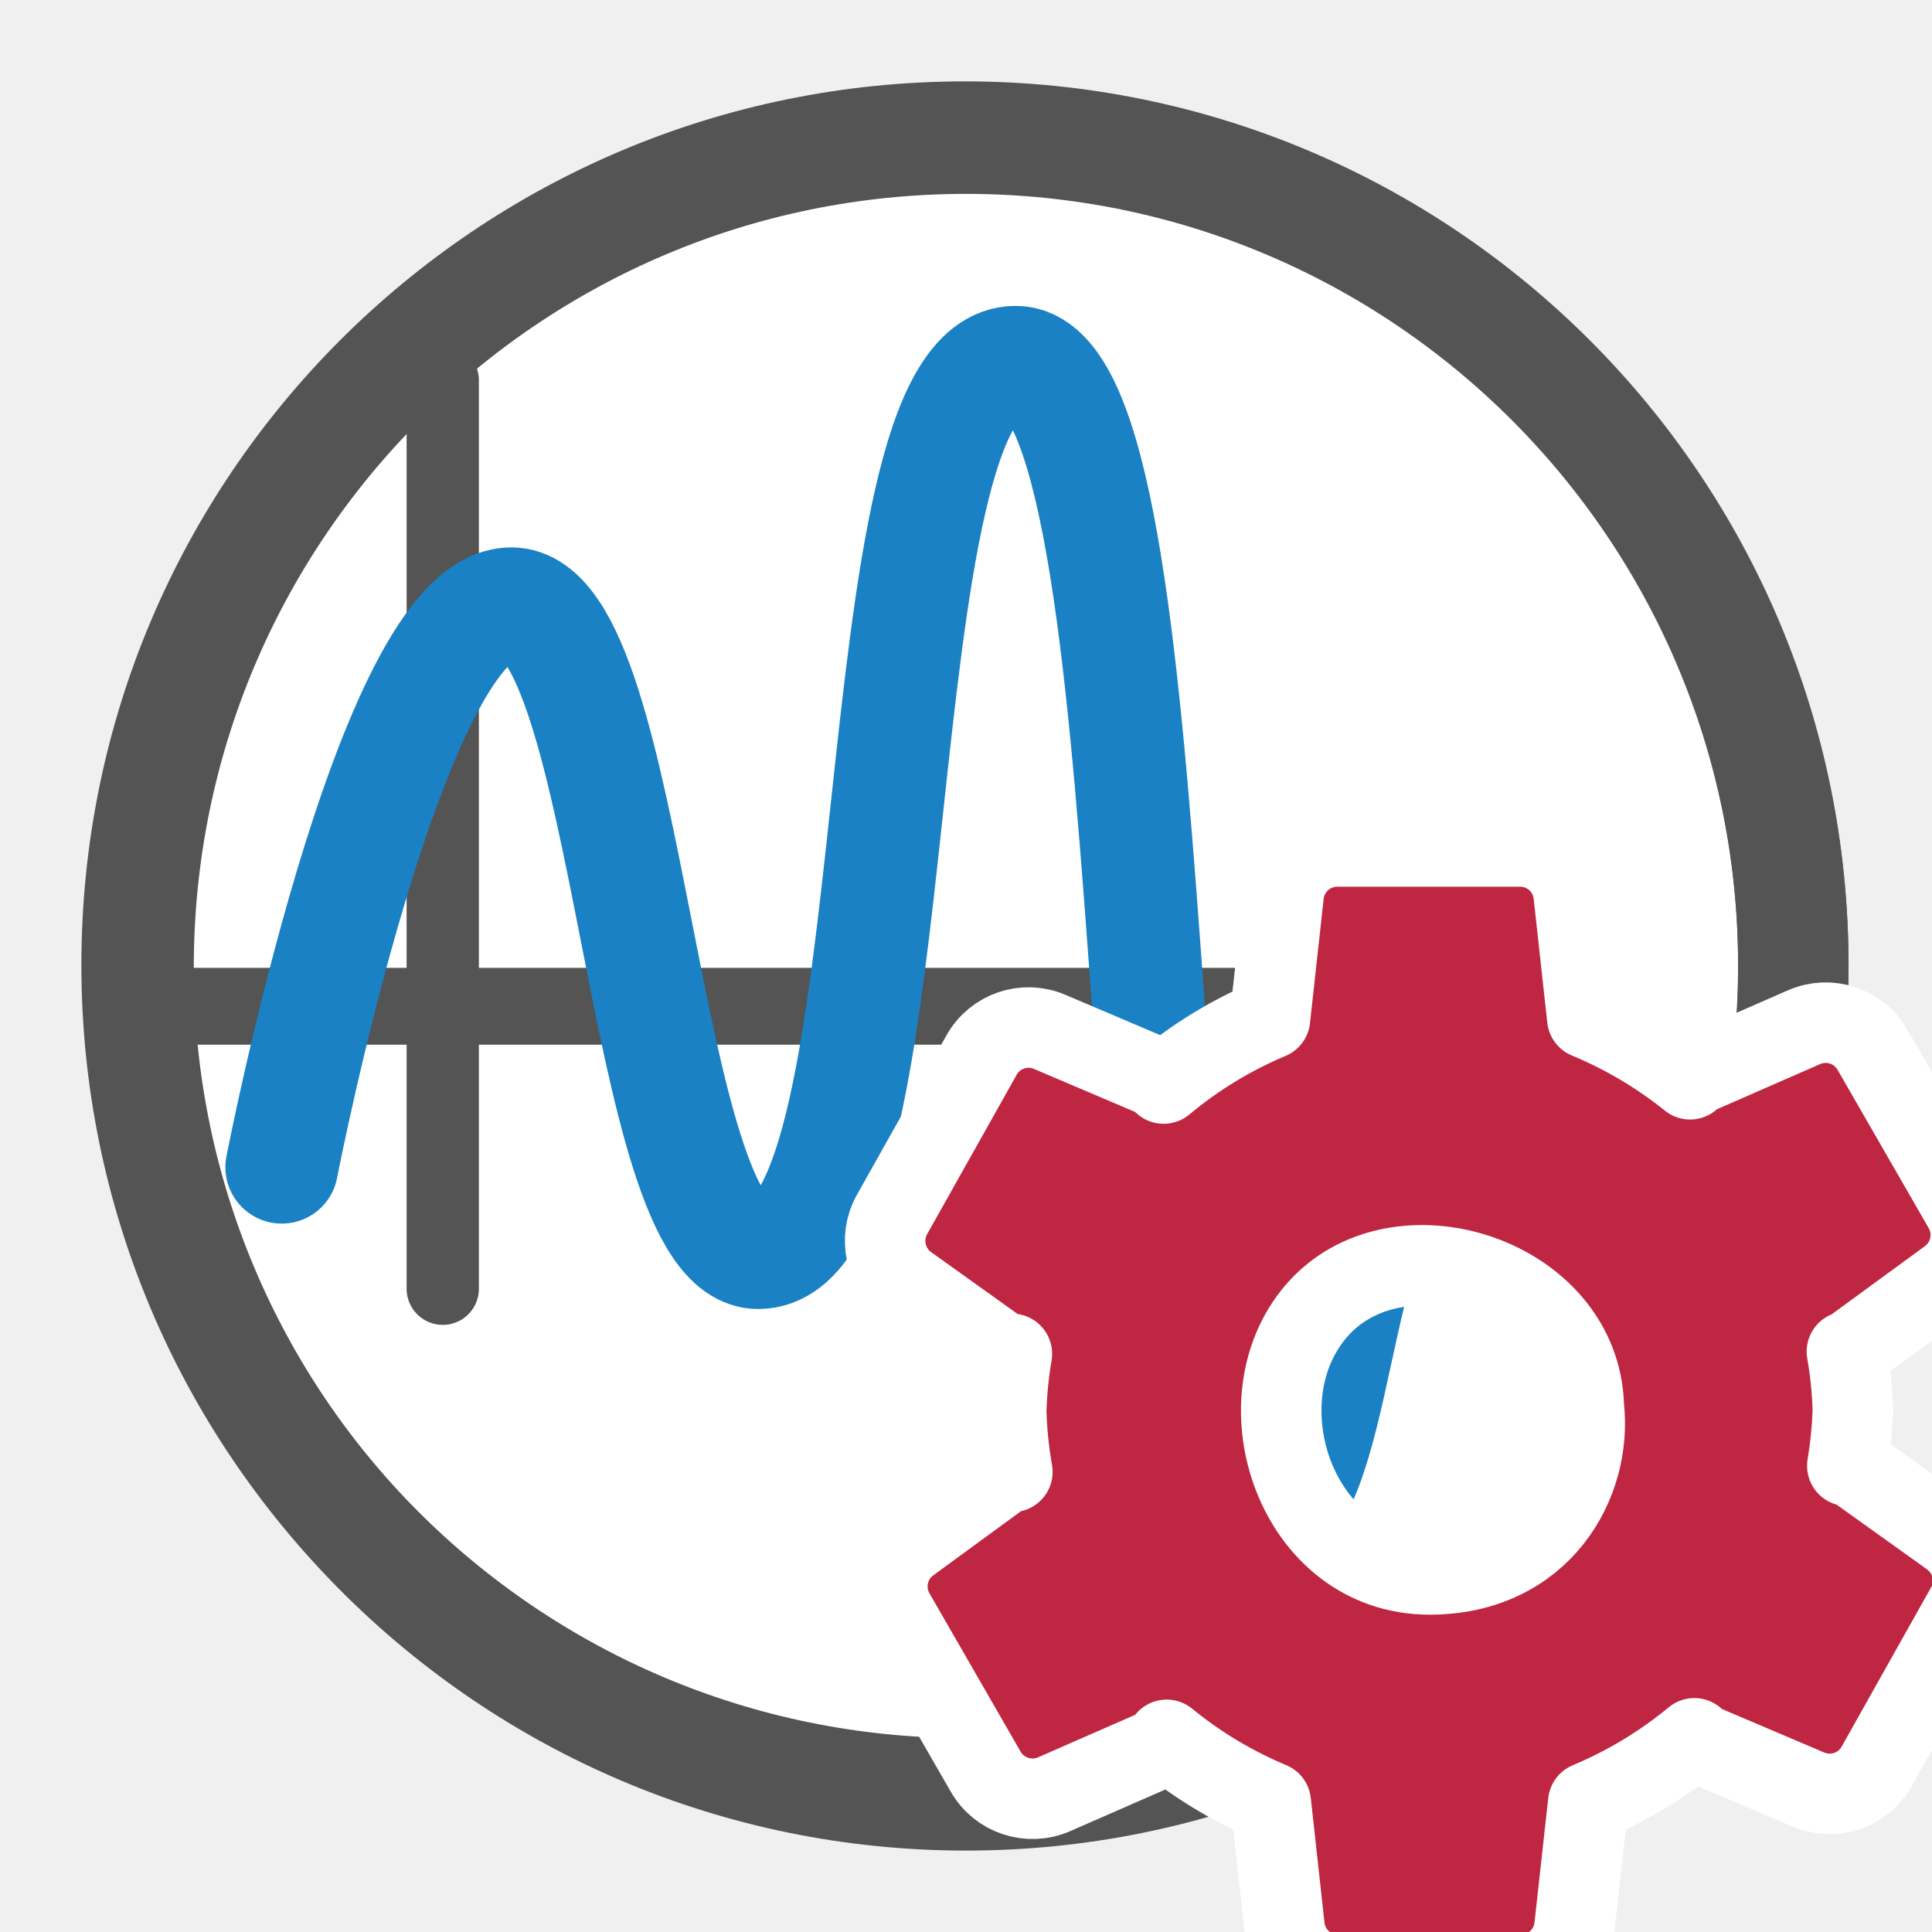
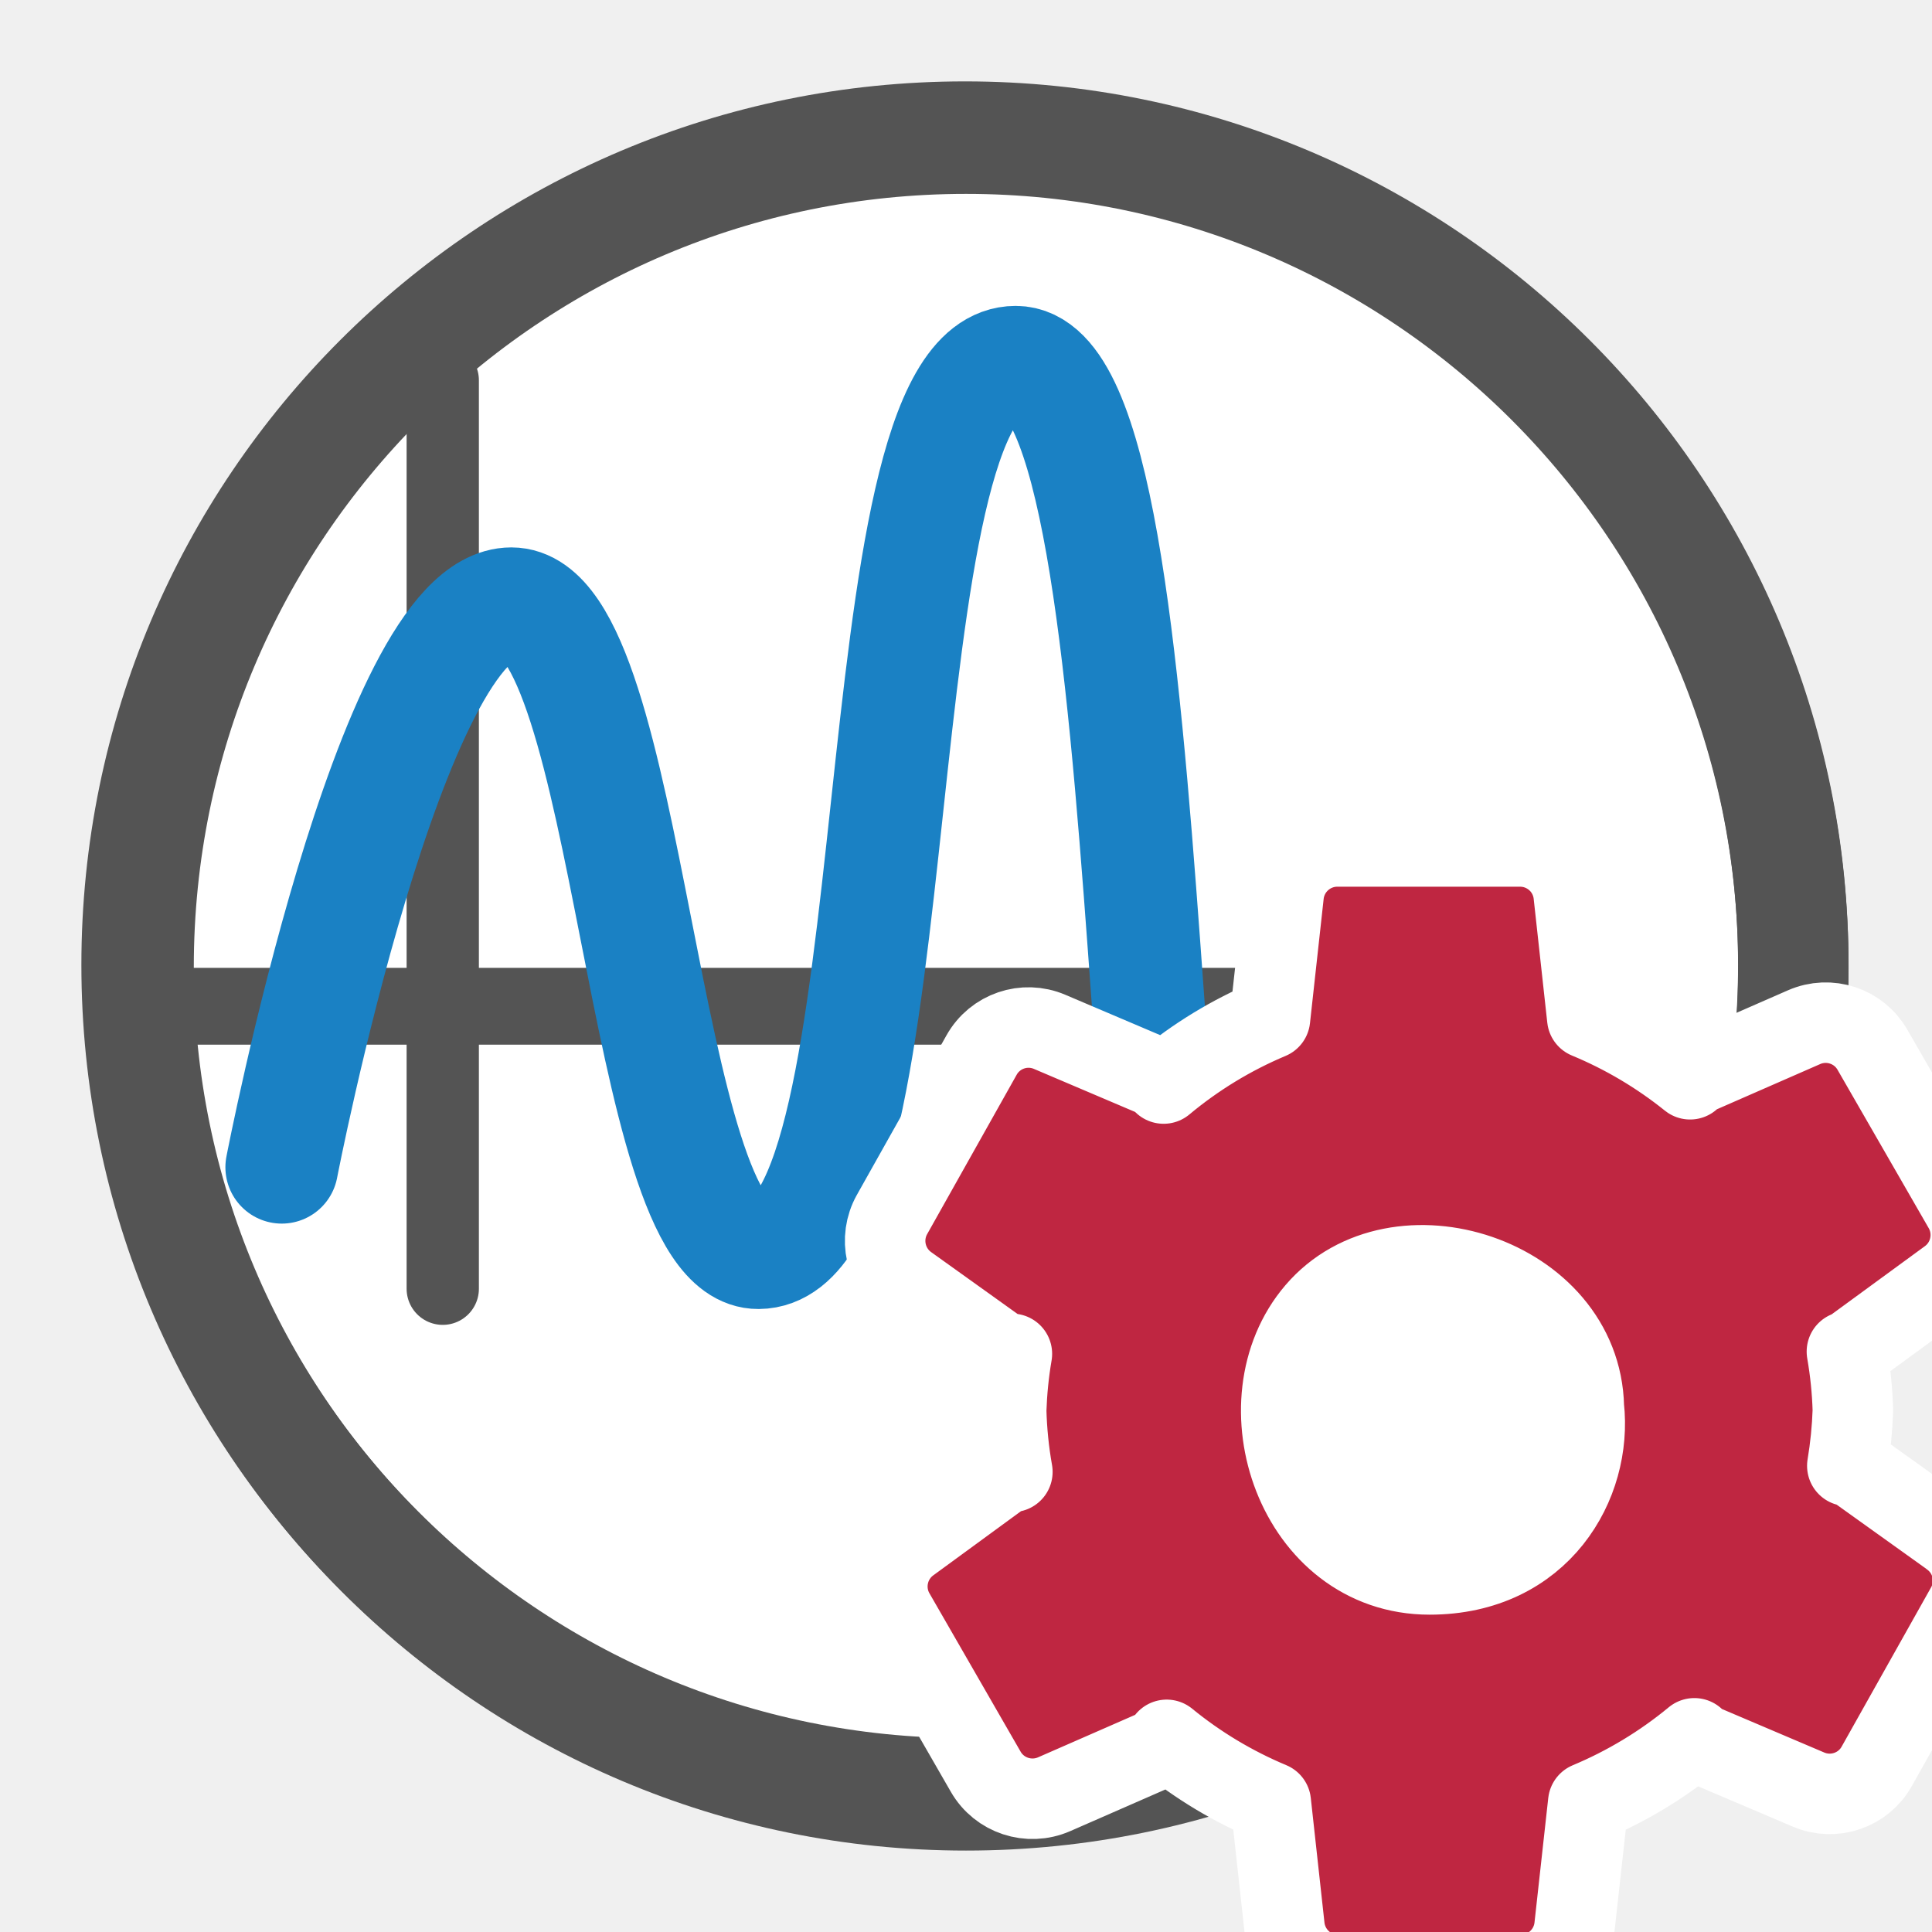
<svg xmlns="http://www.w3.org/2000/svg" id="Слой_1" data-name="Слой 1" viewBox="0 0 24 24" version="1.1">
  <defs id="defs159987">
    <style id="style159985">.cls-1{fill:#b9b9b9;}.cls-2,.cls-3{fill:none;stroke-linecap:round;stroke-linejoin:round;stroke-width:1.25px;}.cls-2{stroke:#bf2641;}.cls-3{stroke:#1a81c4;}</style>
  </defs>
  <circle style="fill:#ffffff;fill-opacity:1;stroke:#545454;stroke-width:1.372;stroke-linecap:round;stroke-linejoin:round;stroke-miterlimit:4;stroke-dasharray:none;stroke-opacity:1" id="path841" cx="11.987" cy="11.987" r="10.29" />
  <path style="fill:none;stroke:#545454;stroke-width:0.954;stroke-linecap:round;stroke-linejoin:miter;stroke-miterlimit:4;stroke-dasharray:none;stroke-opacity:1" d="M 2.252,12.5 H 19.544" id="path843" />
  <path style="fill:none;stroke:#545454;stroke-width:0.898;stroke-linecap:round;stroke-linejoin:miter;stroke-miterlimit:4;stroke-dasharray:none;stroke-opacity:1" d="M 5.5,16.009 V 4.725" id="path845" />
-   <path style="fill:none;stroke:#1a81c4;stroke-width:1.4;stroke-linecap:round;stroke-linejoin:round;stroke-miterlimit:4;stroke-dasharray:none;stroke-opacity:1" d="m 3.5,14.5 c 0,0 1.352,-7 2.852,-7 1.5,0 1.6,8.071 3.07,8.061 C 11.422,15.547 10.617,4.5 12.617,4.5 c 2,0 1.315,14.512 2.815,14.512 1.202,0 1.002,-3.267 1.988,-4.624 C 17.832,13.821 18.5,13 19,13" id="path865" />
+   <path style="fill:none;stroke:#1a81c4;stroke-width:1.4;stroke-linecap:round;stroke-linejoin:round;stroke-miterlimit:4;stroke-dasharray:none;stroke-opacity:1" d="m 3.5,14.5 c 0,0 1.352,-7 2.852,-7 1.5,0 1.6,8.071 3.07,8.061 C 11.422,15.547 10.617,4.5 12.617,4.5 c 2,0 1.315,14.512 2.815,14.512" id="path865" />
  <ellipse style="fill:none;fill-opacity:1;stroke:#545454;stroke-width:1.371;stroke-linecap:round;stroke-linejoin:round;stroke-miterlimit:4;stroke-dasharray:none;stroke-opacity:1" id="circle851" cx="12" cy="12.013" rx="10.278" ry="10.29" />
  <path class="cls-9" d="m 24.23,19.089 -1.267,-0.907 -0.015,0.027 c 0.038,-0.227 0.061,-0.457 0.069,-0.688 -0.007,-0.245 -0.032,-0.49 -0.074,-0.731 l 0.007,0.013 1.258,-0.92 c 0.275,-0.202 0.355,-0.579 0.185,-0.875 l -1.133,-1.968 c -0.17,-0.296 -0.536,-0.417 -0.849,-0.28 l -1.428,0.625 0.012,0.022 c -0.388,-0.312 -0.818,-0.567 -1.277,-0.757 l -0.169,-1.539 c -0.037,-0.339 -0.324,-0.596 -0.666,-0.596 h -2.271 c -0.341,10e-5 -0.628,0.257 -0.666,0.596 l -0.17,1.545 c -0.478,0.201 -0.923,0.472 -1.321,0.804 l 0.018,-0.032 -1.434,-0.61 c -0.314,-0.134 -0.679,-0.01 -0.846,0.289 l -1.112,1.98 c -0.167,0.298 -0.083,0.674 0.194,0.873 l 1.267,0.907 0.028,-0.049 c -0.04,0.233 -0.063,0.468 -0.071,0.704 0.007,0.255 0.032,0.51 0.077,0.762 l -0.021,-0.037 -1.258,0.92 c -0.275,0.202 -0.355,0.578 -0.185,0.874 l 1.133,1.968 c 0.17,0.296 0.536,0.416 0.849,0.28 l 1.428,-0.625 -0.029,-0.051 c 0.391,0.32 0.827,0.581 1.293,0.776 l 0.17,1.549 c 0.038,0.339 0.324,0.596 0.666,0.596 h 2.271 c 0.341,-2e-4 0.628,-0.257 0.666,-0.596 l 0.171,-1.548 c 0.476,-0.199 0.92,-0.467 1.318,-0.796 l -0.015,0.027 1.434,0.61 c 0.314,0.133 0.679,0.01 0.846,-0.288 l 1.112,-1.98 c 0.167,-0.298 0.084,-0.673 -0.194,-0.872 z m -6.471,0.469 c -1.656,0 -2.372,-2.145 -1.411,-3.268 1.001,-1.17 3.291,-0.432 3.327,1.188 0.107,0.952 -0.535,2.08 -1.916,2.08 z" id="path158639" style="fill:#bf2641;stroke:#ffffff;stroke-width:1;stroke-linecap:round;stroke-linejoin:round;stroke-miterlimit:2.3;stroke-dasharray:none;stroke-opacity:1" />
</svg>
